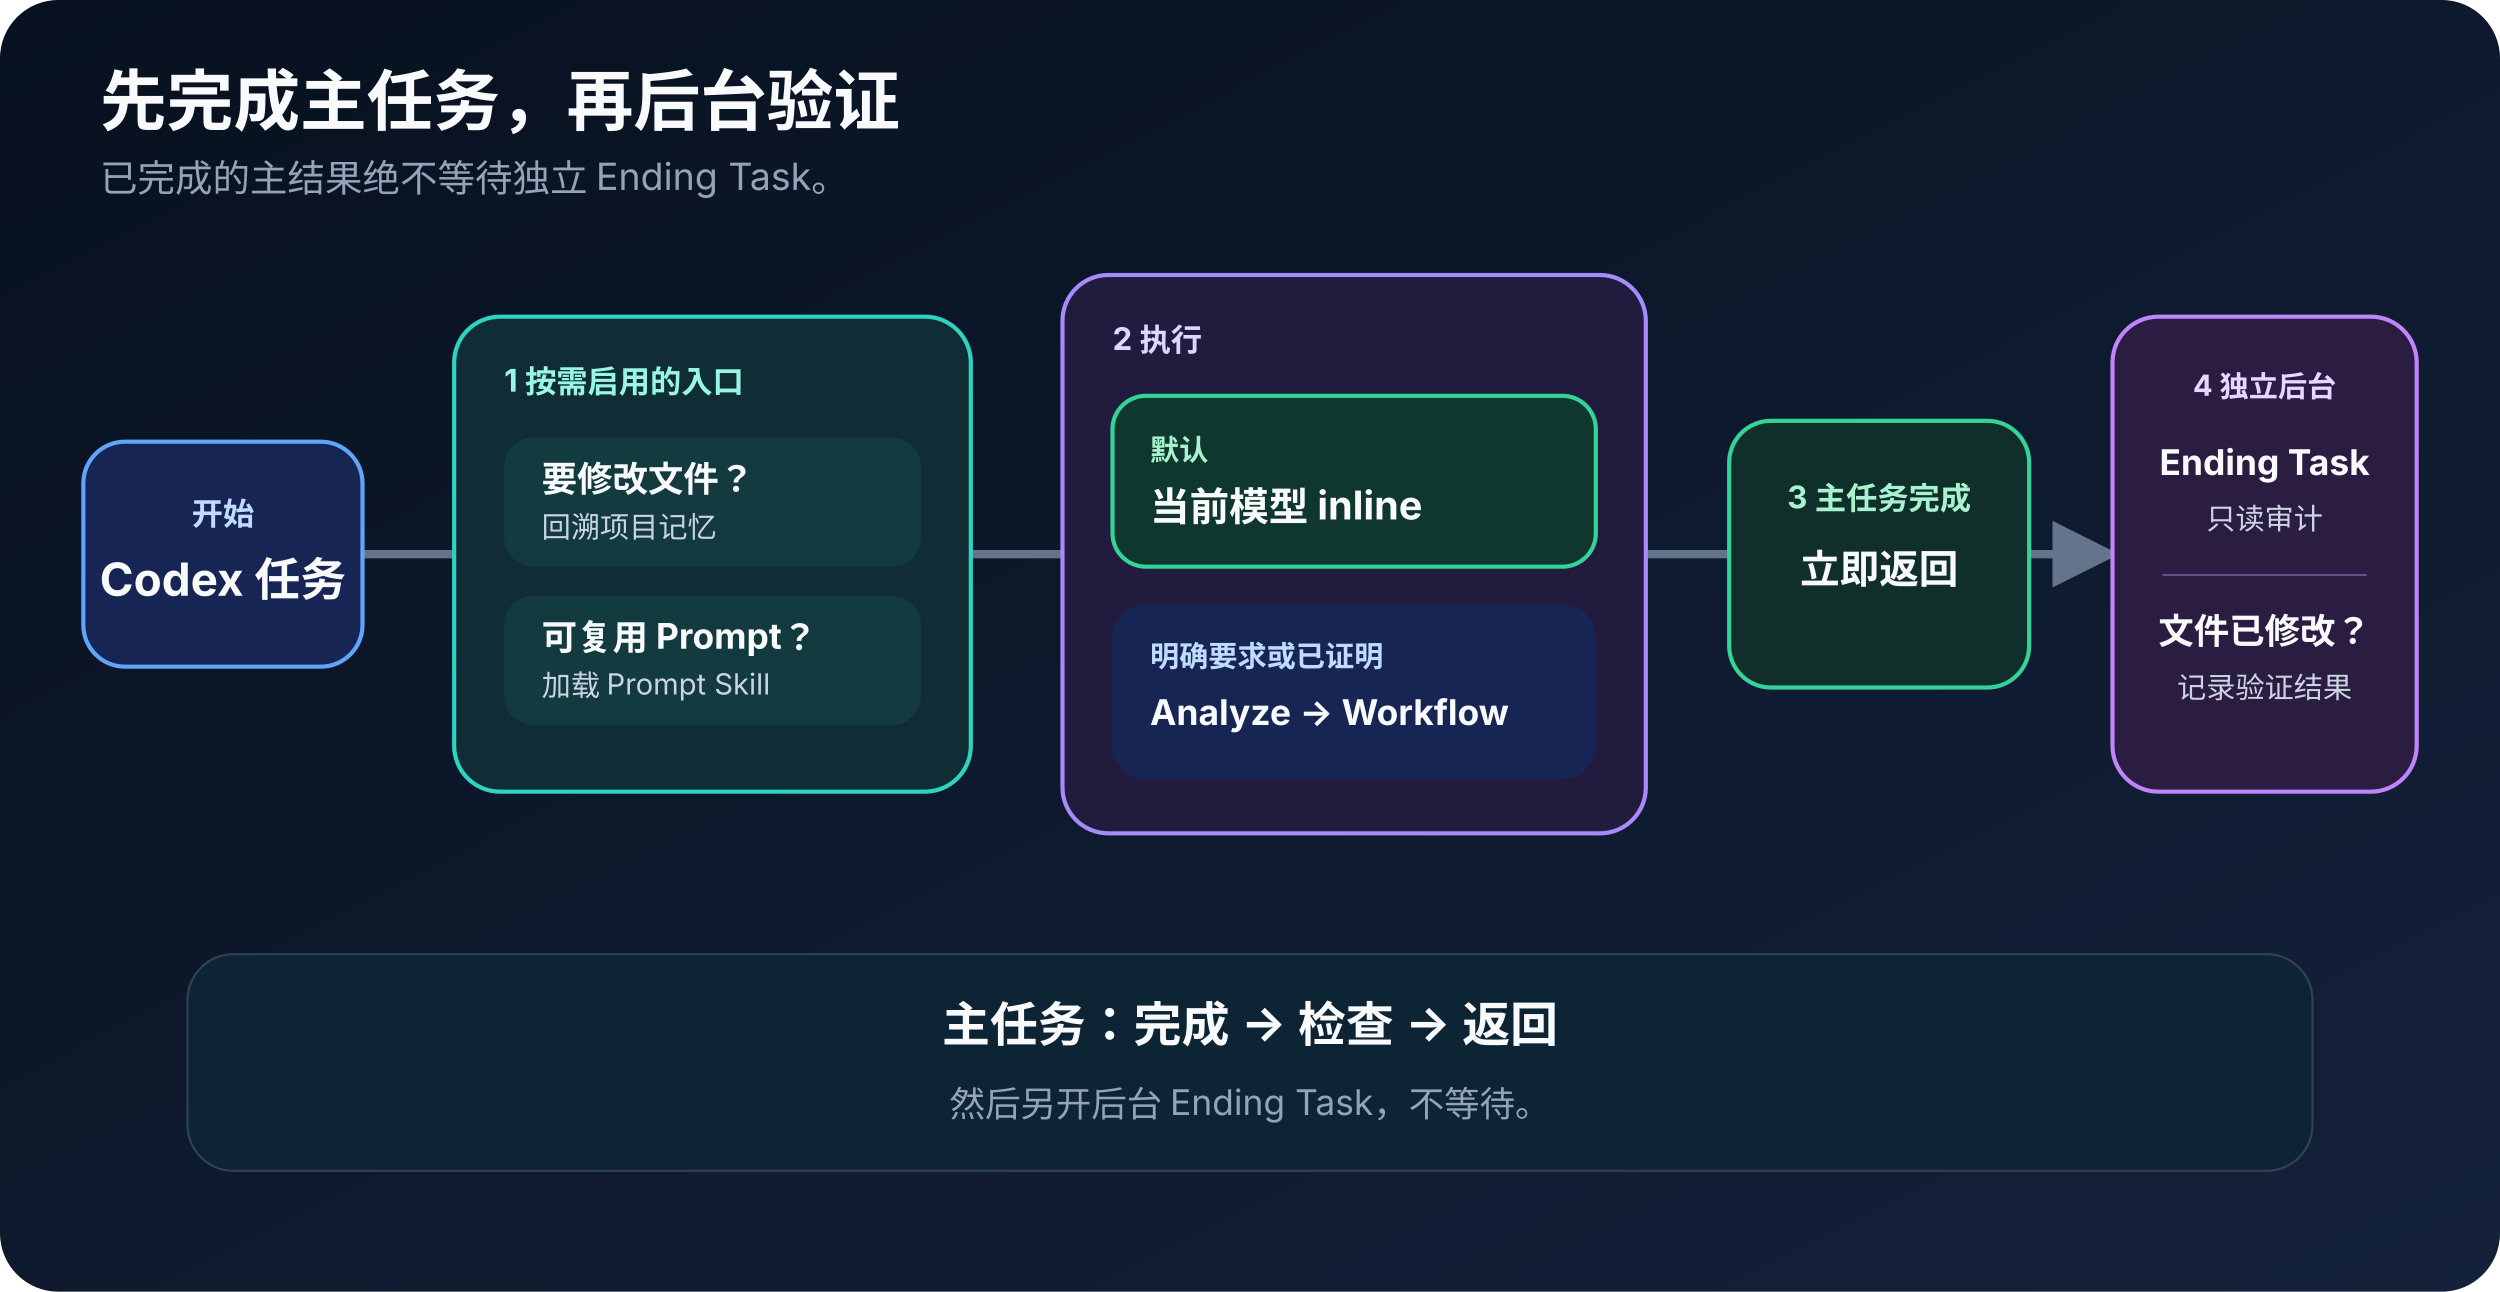
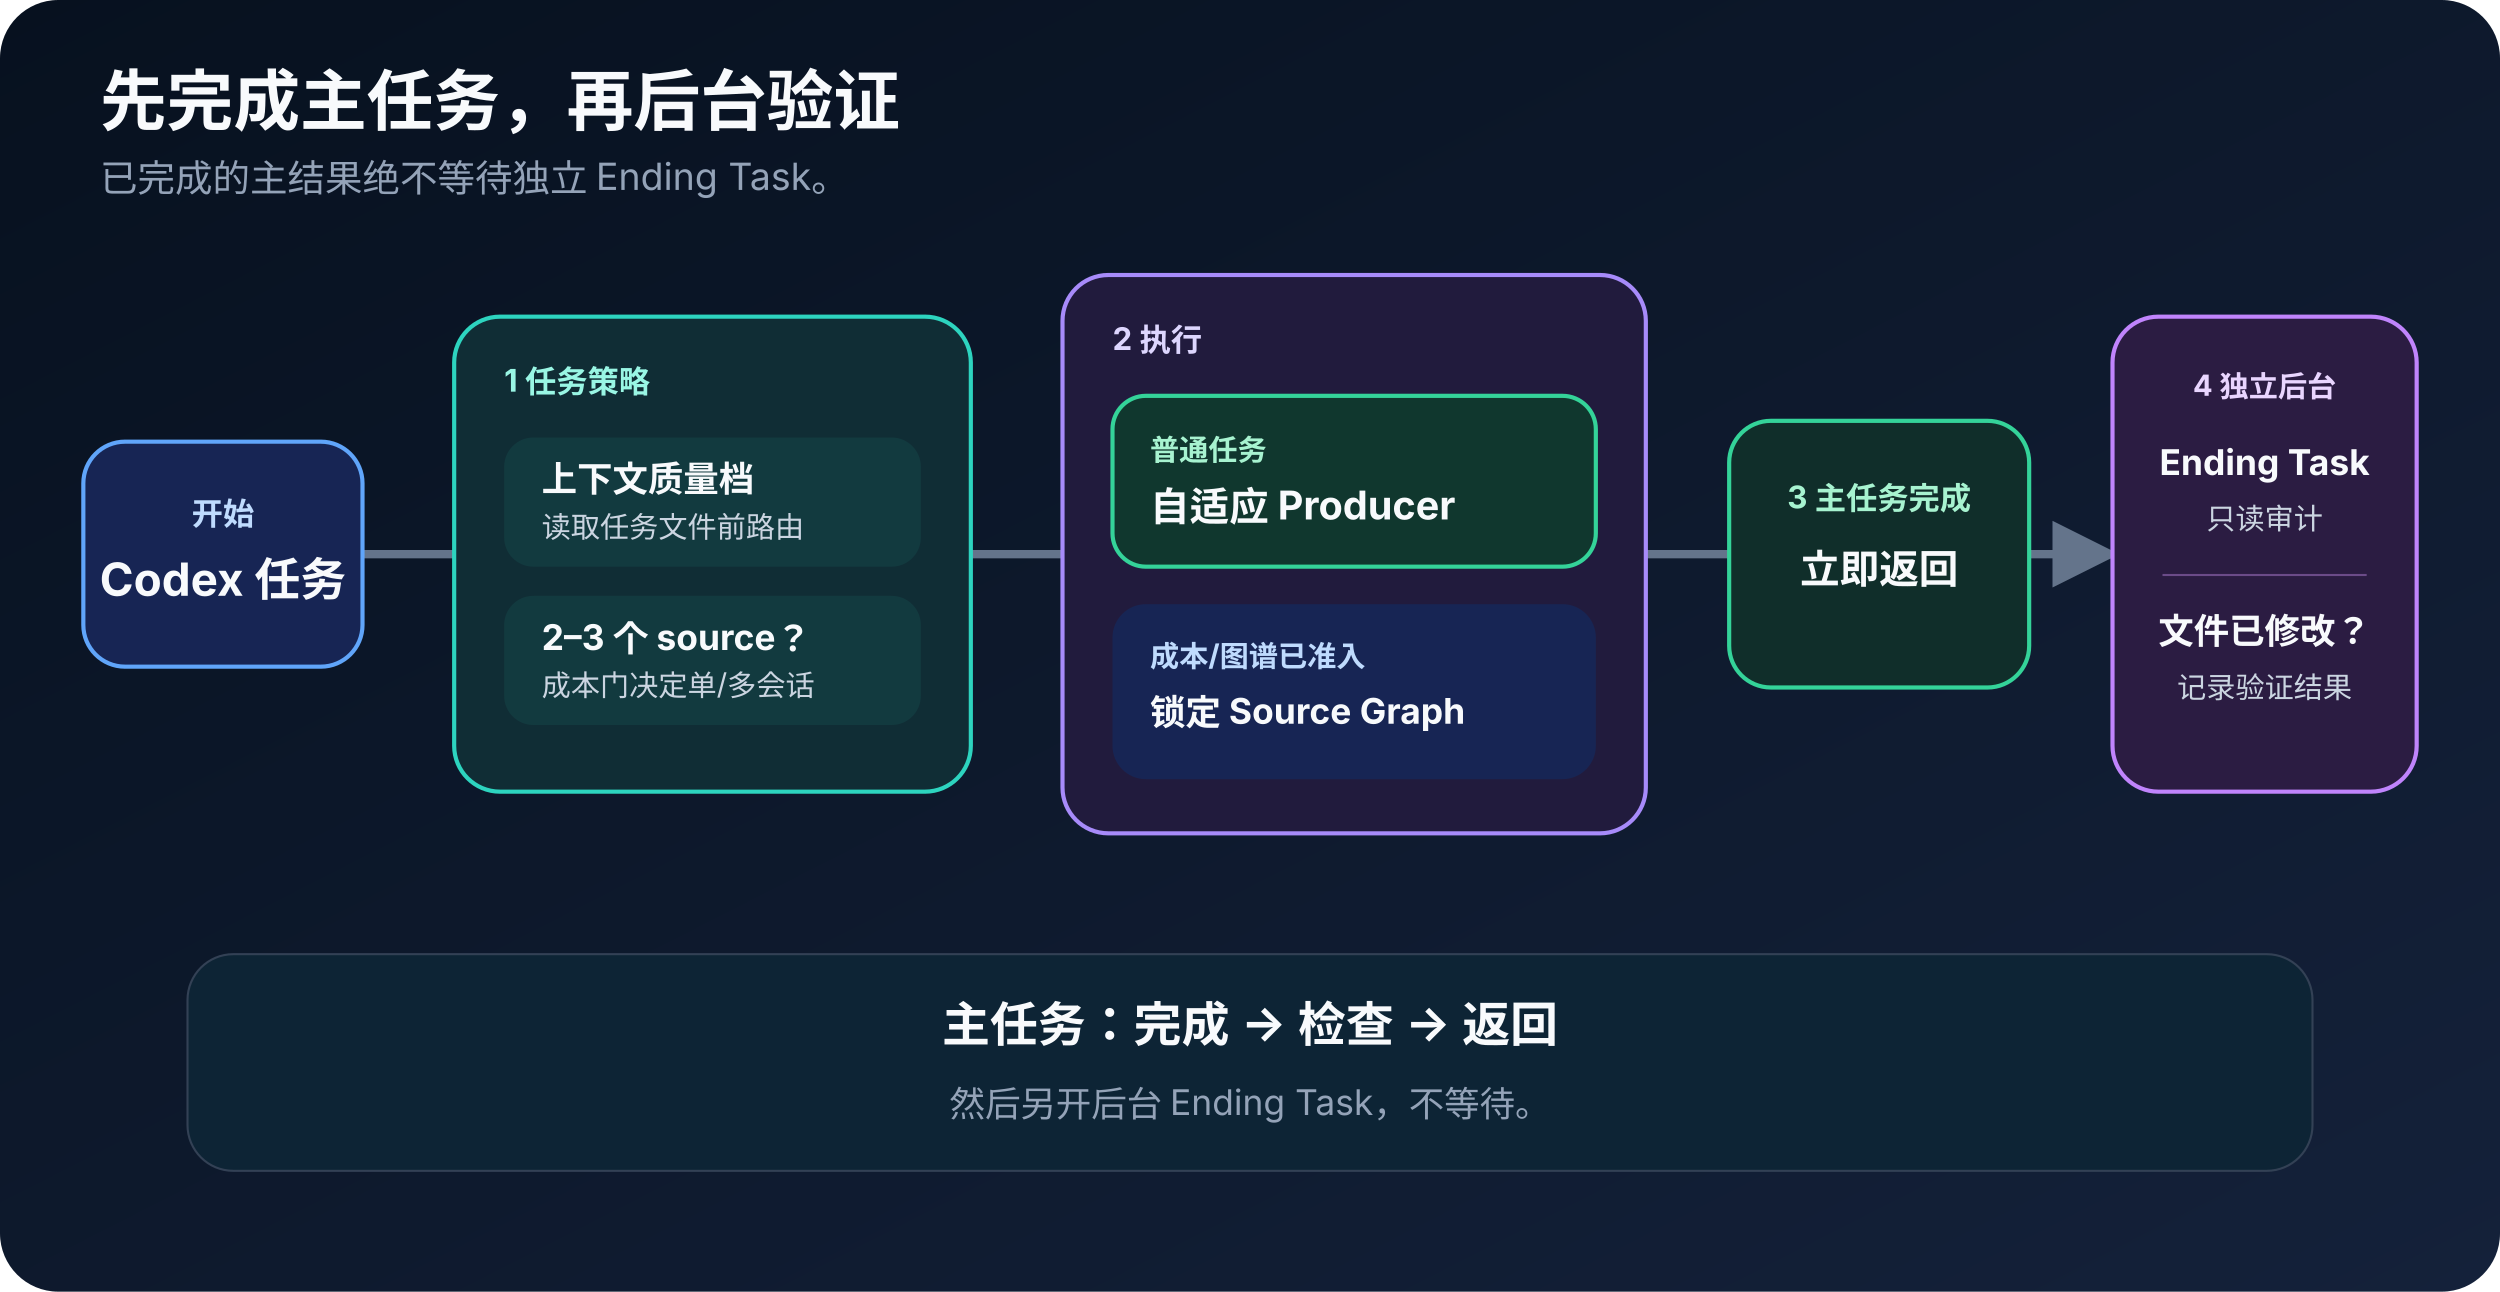
<svg xmlns="http://www.w3.org/2000/svg" width="1200" height="620" viewBox="0 0 1200 620" role="img" aria-labelledby="title desc">
  <defs>
    <linearGradient id="background" x1="0" y1="0" x2="1" y2="1">
      <stop stop-color="#07111f" />
      <stop offset="1" stop-color="#14213a" />
    </linearGradient>
    <marker id="arrow" viewBox="0 0 10 10" refX="9" refY="5" markerWidth="8" markerHeight="8" orient="auto">
      <path d="M0 0 10 5 0 10z" fill="#64748b" />
    </marker>
  </defs>
  <rect width="1200" height="620" rx="28" fill="url(#background)" />
  <text x="48" y="60" fill="#f8fafc" font-family="-apple-system,BlinkMacSystemFont,'PingFang SC','Segoe UI',sans-serif" font-size="32" font-weight="700">先完成主任务，再后台验证</text>
  <text x="48" y="92" fill="#94a3b8" font-family="-apple-system,BlinkMacSystemFont,'PingFang SC','Segoe UI',sans-serif" font-size="18">已完成的主结果绝不等待独立 Ending Task。</text>
  <path d="M174 266H218 M466 266H510 M790 266H830 M974 266H1014" fill="none" stroke="#64748b" stroke-width="4" marker-end="url(#arrow)" />
  <rect x="40" y="212" width="134" height="108" rx="20" fill="#172554" stroke="#60a5fa" stroke-width="2" />
  <text x="107" y="252" text-anchor="middle" fill="#bfdbfe" font-family="-apple-system,BlinkMacSystemFont,'PingFang SC','Segoe UI',sans-serif" font-size="15" font-weight="700">开始</text>
  <text x="107" y="286" text-anchor="middle" fill="#f8fafc" font-family="-apple-system,BlinkMacSystemFont,'PingFang SC','Segoe UI',sans-serif" font-size="22" font-weight="700">Codex 任务</text>
  <rect x="218" y="152" width="248" height="228" rx="22" fill="#102d35" stroke="#2dd4bf" stroke-width="2" />
-   <text x="242" y="188" fill="#99f6e4" font-family="-apple-system,BlinkMacSystemFont,'PingFang SC','Segoe UI',sans-serif" font-size="15" font-weight="700">1  按需启用的入口</text>
+   <text x="242" y="188" fill="#99f6e4" font-family="-apple-system,BlinkMacSystemFont,'PingFang SC','Segoe UI',sans-serif" font-size="15" font-weight="700">1  任务策略</text>
  <rect x="242" y="210" width="200" height="62" rx="14" fill="#123a3f" />
-   <text x="260" y="236" fill="#f8fafc" font-family="-apple-system,BlinkMacSystemFont,'PingFang SC','Segoe UI',sans-serif" font-size="17" font-weight="700">要修改文件？</text>
-   <text x="260" y="258" fill="#cbd5e1" font-family="-apple-system,BlinkMacSystemFont,'PingFang SC','Segoe UI',sans-serif" font-size="14">回溯项目记忆</text>
+   <text x="260" y="236" fill="#f8fafc" font-family="-apple-system,BlinkMacSystemFont,'PingFang SC','Segoe UI',sans-serif" font-size="17" font-weight="700">上下文质量档</text>
+   <text x="260" y="258" fill="#cbd5e1" font-family="-apple-system,BlinkMacSystemFont,'PingFang SC','Segoe UI',sans-serif" font-size="14">读取任务文件前路由</text>
  <rect x="242" y="286" width="200" height="62" rx="14" fill="#123a3f" />
-   <text x="260" y="312" fill="#f8fafc" font-family="-apple-system,BlinkMacSystemFont,'PingFang SC','Segoe UI',sans-serif" font-size="17" font-weight="700">可复用 Prompt？</text>
-   <text x="260" y="334" fill="#cbd5e1" font-family="-apple-system,BlinkMacSystemFont,'PingFang SC','Segoe UI',sans-serif" font-size="14">加载 Prompt Skill</text>
+   <text x="260" y="312" fill="#f8fafc" font-family="-apple-system,BlinkMacSystemFont,'PingFang SC','Segoe UI',sans-serif" font-size="17" font-weight="700">2–3 个 source？</text>
+   <text x="260" y="334" fill="#cbd5e1" font-family="-apple-system,BlinkMacSystemFont,'PingFang SC','Segoe UI',sans-serif" font-size="14">成本门决定单/多会话</text>
  <rect x="510" y="132" width="280" height="268" rx="22" fill="#211b3d" stroke="#a78bfa" stroke-width="2" />
  <text x="534" y="168" fill="#ddd6fe" font-family="-apple-system,BlinkMacSystemFont,'PingFang SC','Segoe UI',sans-serif" font-size="15" font-weight="700">2  执行</text>
  <rect x="534" y="190" width="232" height="82" rx="16" fill="#10372e" stroke="#34d399" stroke-width="2" />
-   <text x="552" y="221" fill="#a7f3d0" font-family="-apple-system,BlinkMacSystemFont,'PingFang SC','Segoe UI',sans-serif" font-size="14" font-weight="700">默认</text>
-   <text x="552" y="250" fill="#f8fafc" font-family="-apple-system,BlinkMacSystemFont,'PingFang SC','Segoe UI',sans-serif" font-size="19" font-weight="700">当前模型 inline</text>
+   <text x="552" y="221" fill="#a7f3d0" font-family="-apple-system,BlinkMacSystemFont,'PingFang SC','Segoe UI',sans-serif" font-size="14" font-weight="700">普通任务</text>
+   <text x="552" y="250" fill="#f8fafc" font-family="-apple-system,BlinkMacSystemFont,'PingFang SC','Segoe UI',sans-serif" font-size="19" font-weight="700">自适应 Producer</text>
  <rect x="534" y="290" width="232" height="84" rx="16" fill="#172554" />
-   <text x="552" y="320" fill="#bfdbfe" font-family="-apple-system,BlinkMacSystemFont,'PingFang SC','Segoe UI',sans-serif" font-size="14" font-weight="700">明确要求或已证明</text>
-   <text x="552" y="348" fill="#f8fafc" font-family="-apple-system,BlinkMacSystemFont,'PingFang SC','Segoe UI',sans-serif" font-size="17" font-weight="700">Analyze → Workflow</text>
+   <text x="552" y="320" fill="#bfdbfe" font-family="-apple-system,BlinkMacSystemFont,'PingFang SC','Segoe UI',sans-serif" font-size="14" font-weight="700">成本/图谱已准入</text>
+   <text x="552" y="348" fill="#f8fafc" font-family="-apple-system,BlinkMacSystemFont,'PingFang SC','Segoe UI',sans-serif" font-size="17" font-weight="700">锁定 Source Graph</text>
  <rect x="830" y="202" width="144" height="128" rx="20" fill="#102e2a" stroke="#34d399" stroke-width="2" />
  <text x="902" y="244" text-anchor="middle" fill="#a7f3d0" font-family="-apple-system,BlinkMacSystemFont,'PingFang SC','Segoe UI',sans-serif" font-size="15" font-weight="700">3  主任务完成</text>
  <text x="902" y="280" text-anchor="middle" fill="#f8fafc" font-family="-apple-system,BlinkMacSystemFont,'PingFang SC','Segoe UI',sans-serif" font-size="19" font-weight="700">立即返回</text>
  <rect x="1014" y="152" width="146" height="228" rx="22" fill="#2b1c42" stroke="#c084fc" stroke-width="2" />
  <text x="1087" y="190" text-anchor="middle" fill="#e9d5ff" font-family="-apple-system,BlinkMacSystemFont,'PingFang SC','Segoe UI',sans-serif" font-size="14" font-weight="700">4  独立后台</text>
  <text x="1087" y="228" text-anchor="middle" fill="#f8fafc" font-family="-apple-system,BlinkMacSystemFont,'PingFang SC','Segoe UI',sans-serif" font-size="17" font-weight="700">Ending Task</text>
  <text x="1087" y="254" text-anchor="middle" fill="#cbd5e1" font-family="-apple-system,BlinkMacSystemFont,'PingFang SC','Segoe UI',sans-serif" font-size="14">只读审计</text>
  <line x1="1038" y1="276" x2="1136" y2="276" stroke="#6b4b88" />
  <text x="1087" y="309" text-anchor="middle" fill="#f8fafc" font-family="-apple-system,BlinkMacSystemFont,'PingFang SC','Segoe UI',sans-serif" font-size="17" font-weight="700">文件已修改？</text>
  <text x="1087" y="335" text-anchor="middle" fill="#cbd5e1" font-family="-apple-system,BlinkMacSystemFont,'PingFang SC','Segoe UI',sans-serif" font-size="14">记录验证结果</text>
  <rect x="90" y="458" width="1020" height="104" rx="22" fill="#0d2435" stroke="#334155" />
  <text x="600" y="500" text-anchor="middle" fill="#f8fafc" font-family="-apple-system,BlinkMacSystemFont,'PingFang SC','Segoe UI',sans-serif" font-size="23" font-weight="700">主任务：完成 → 检查 → 返回</text>
  <text x="600" y="536" text-anchor="middle" fill="#94a3b8" font-family="-apple-system,BlinkMacSystemFont,'PingFang SC','Segoe UI',sans-serif" font-size="17">然后另开后台 Ending Task，不等待。</text>
</svg>
